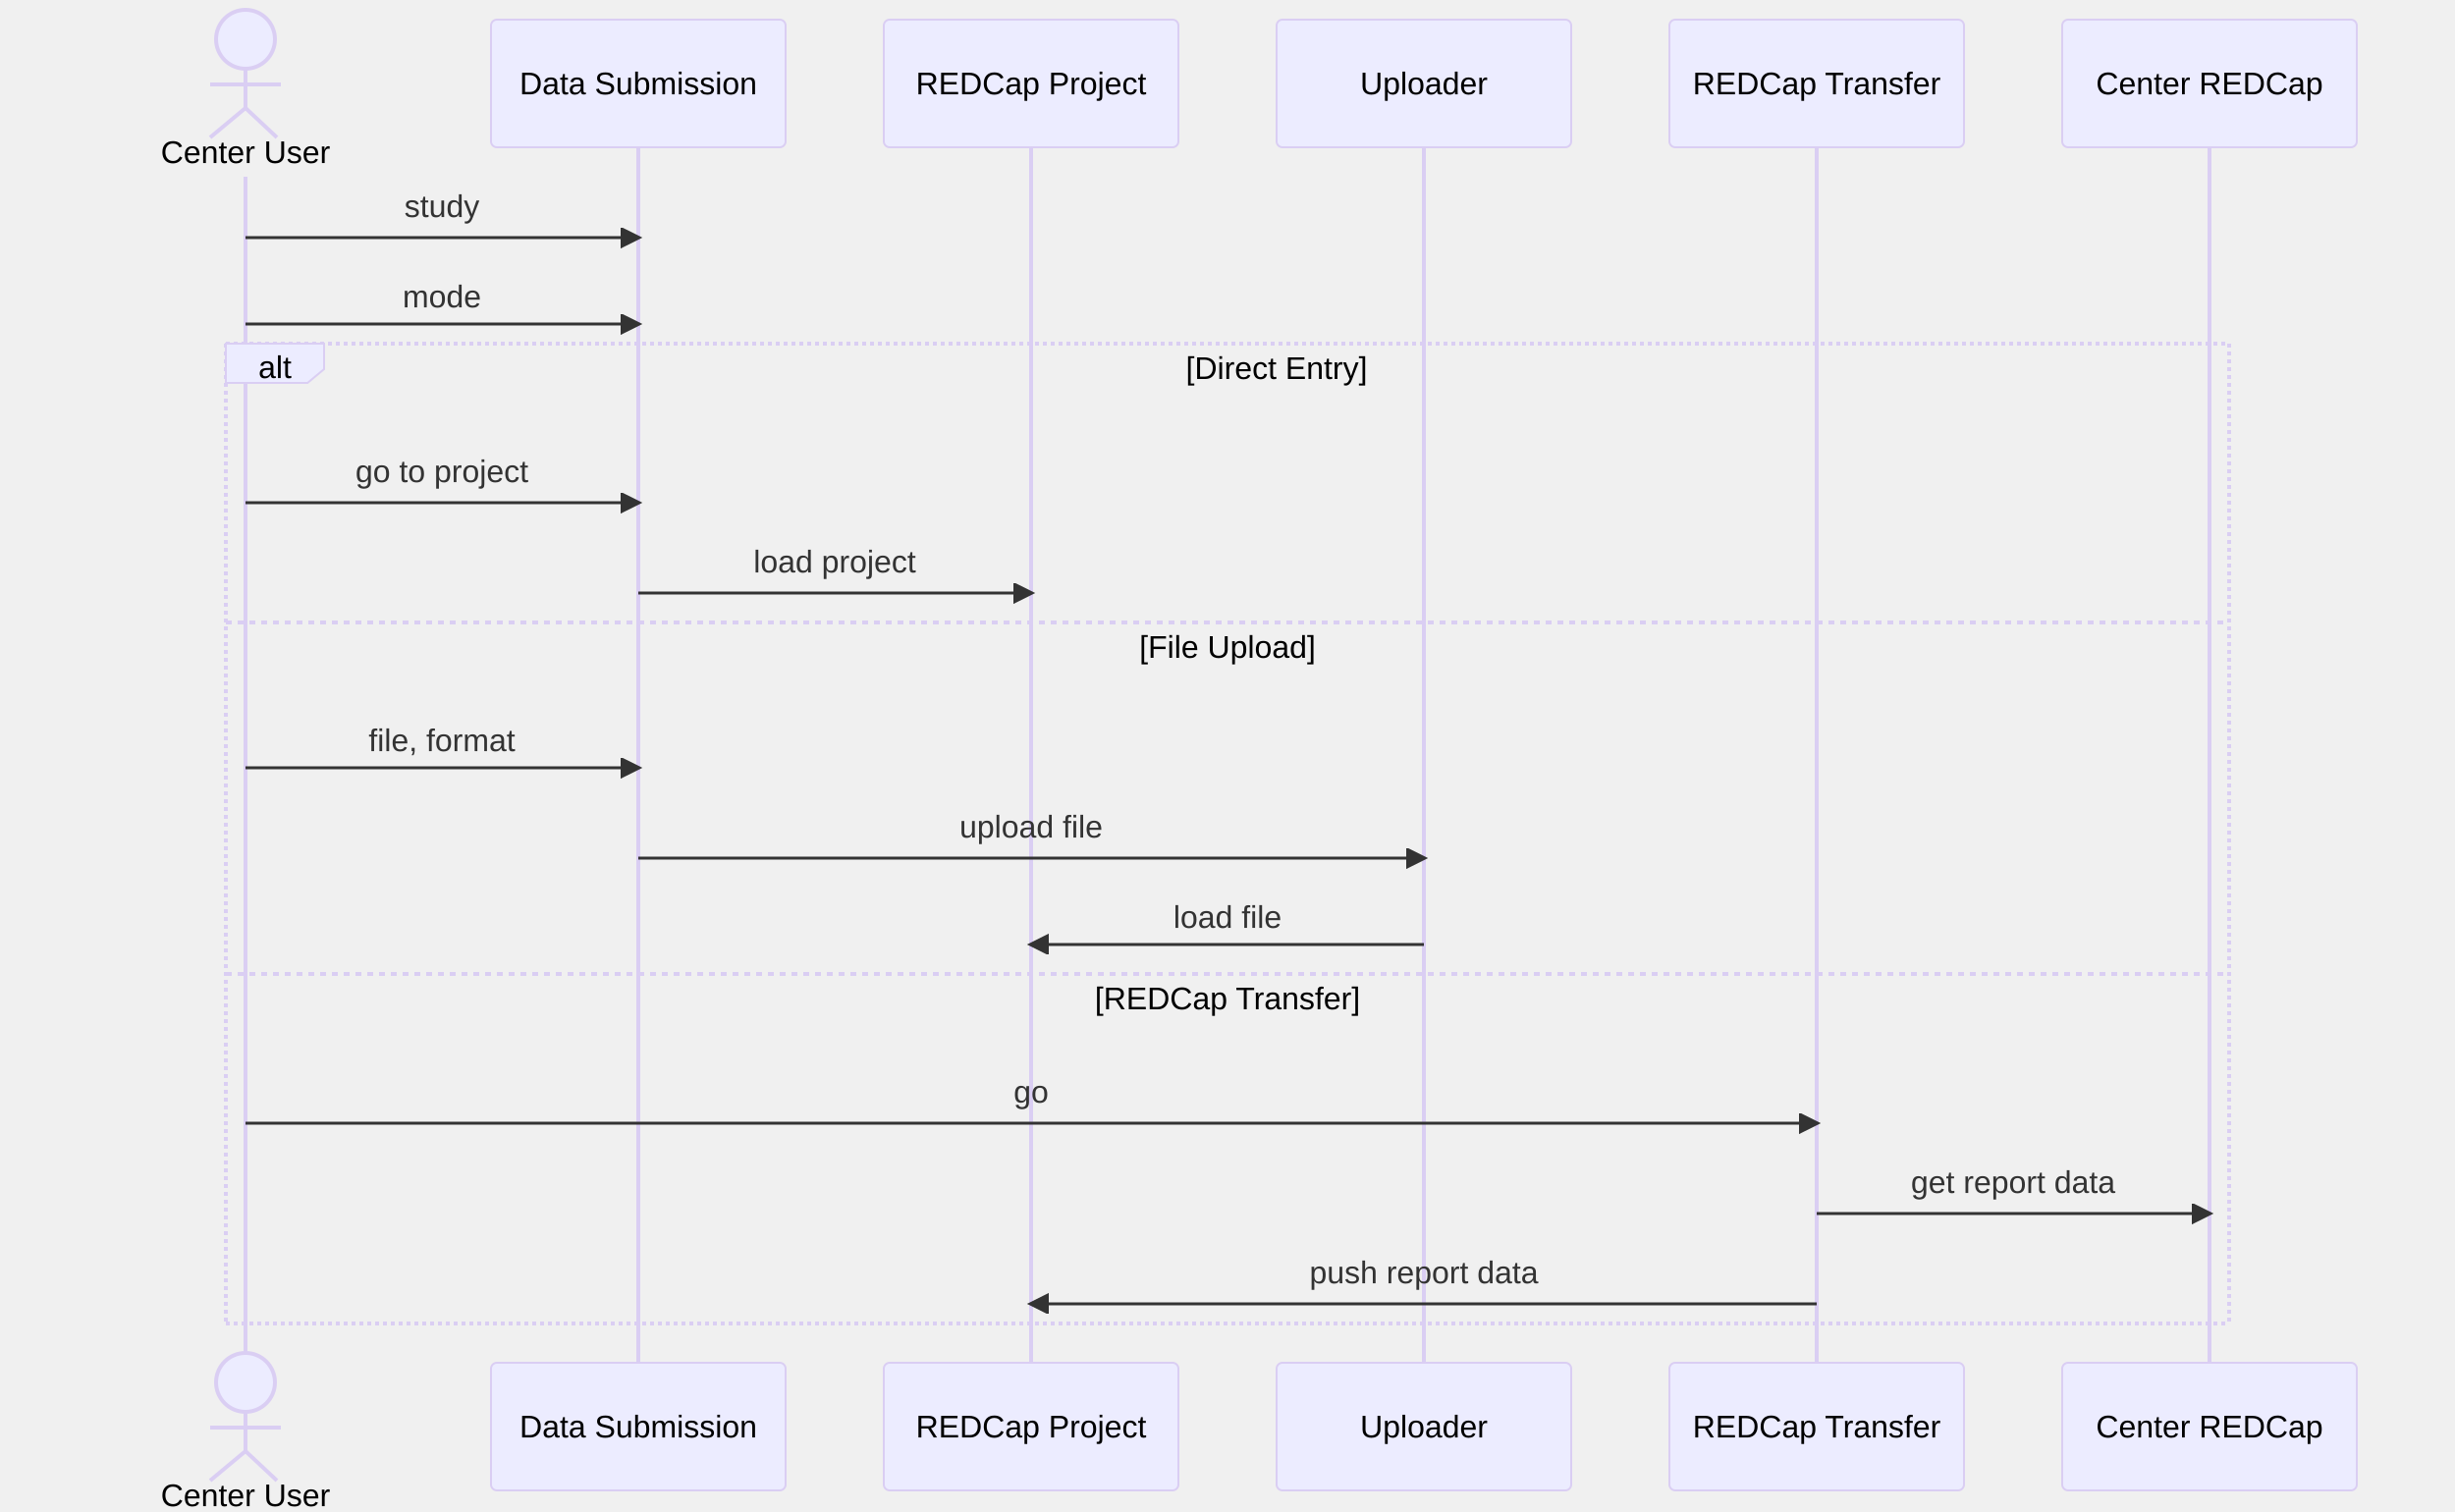
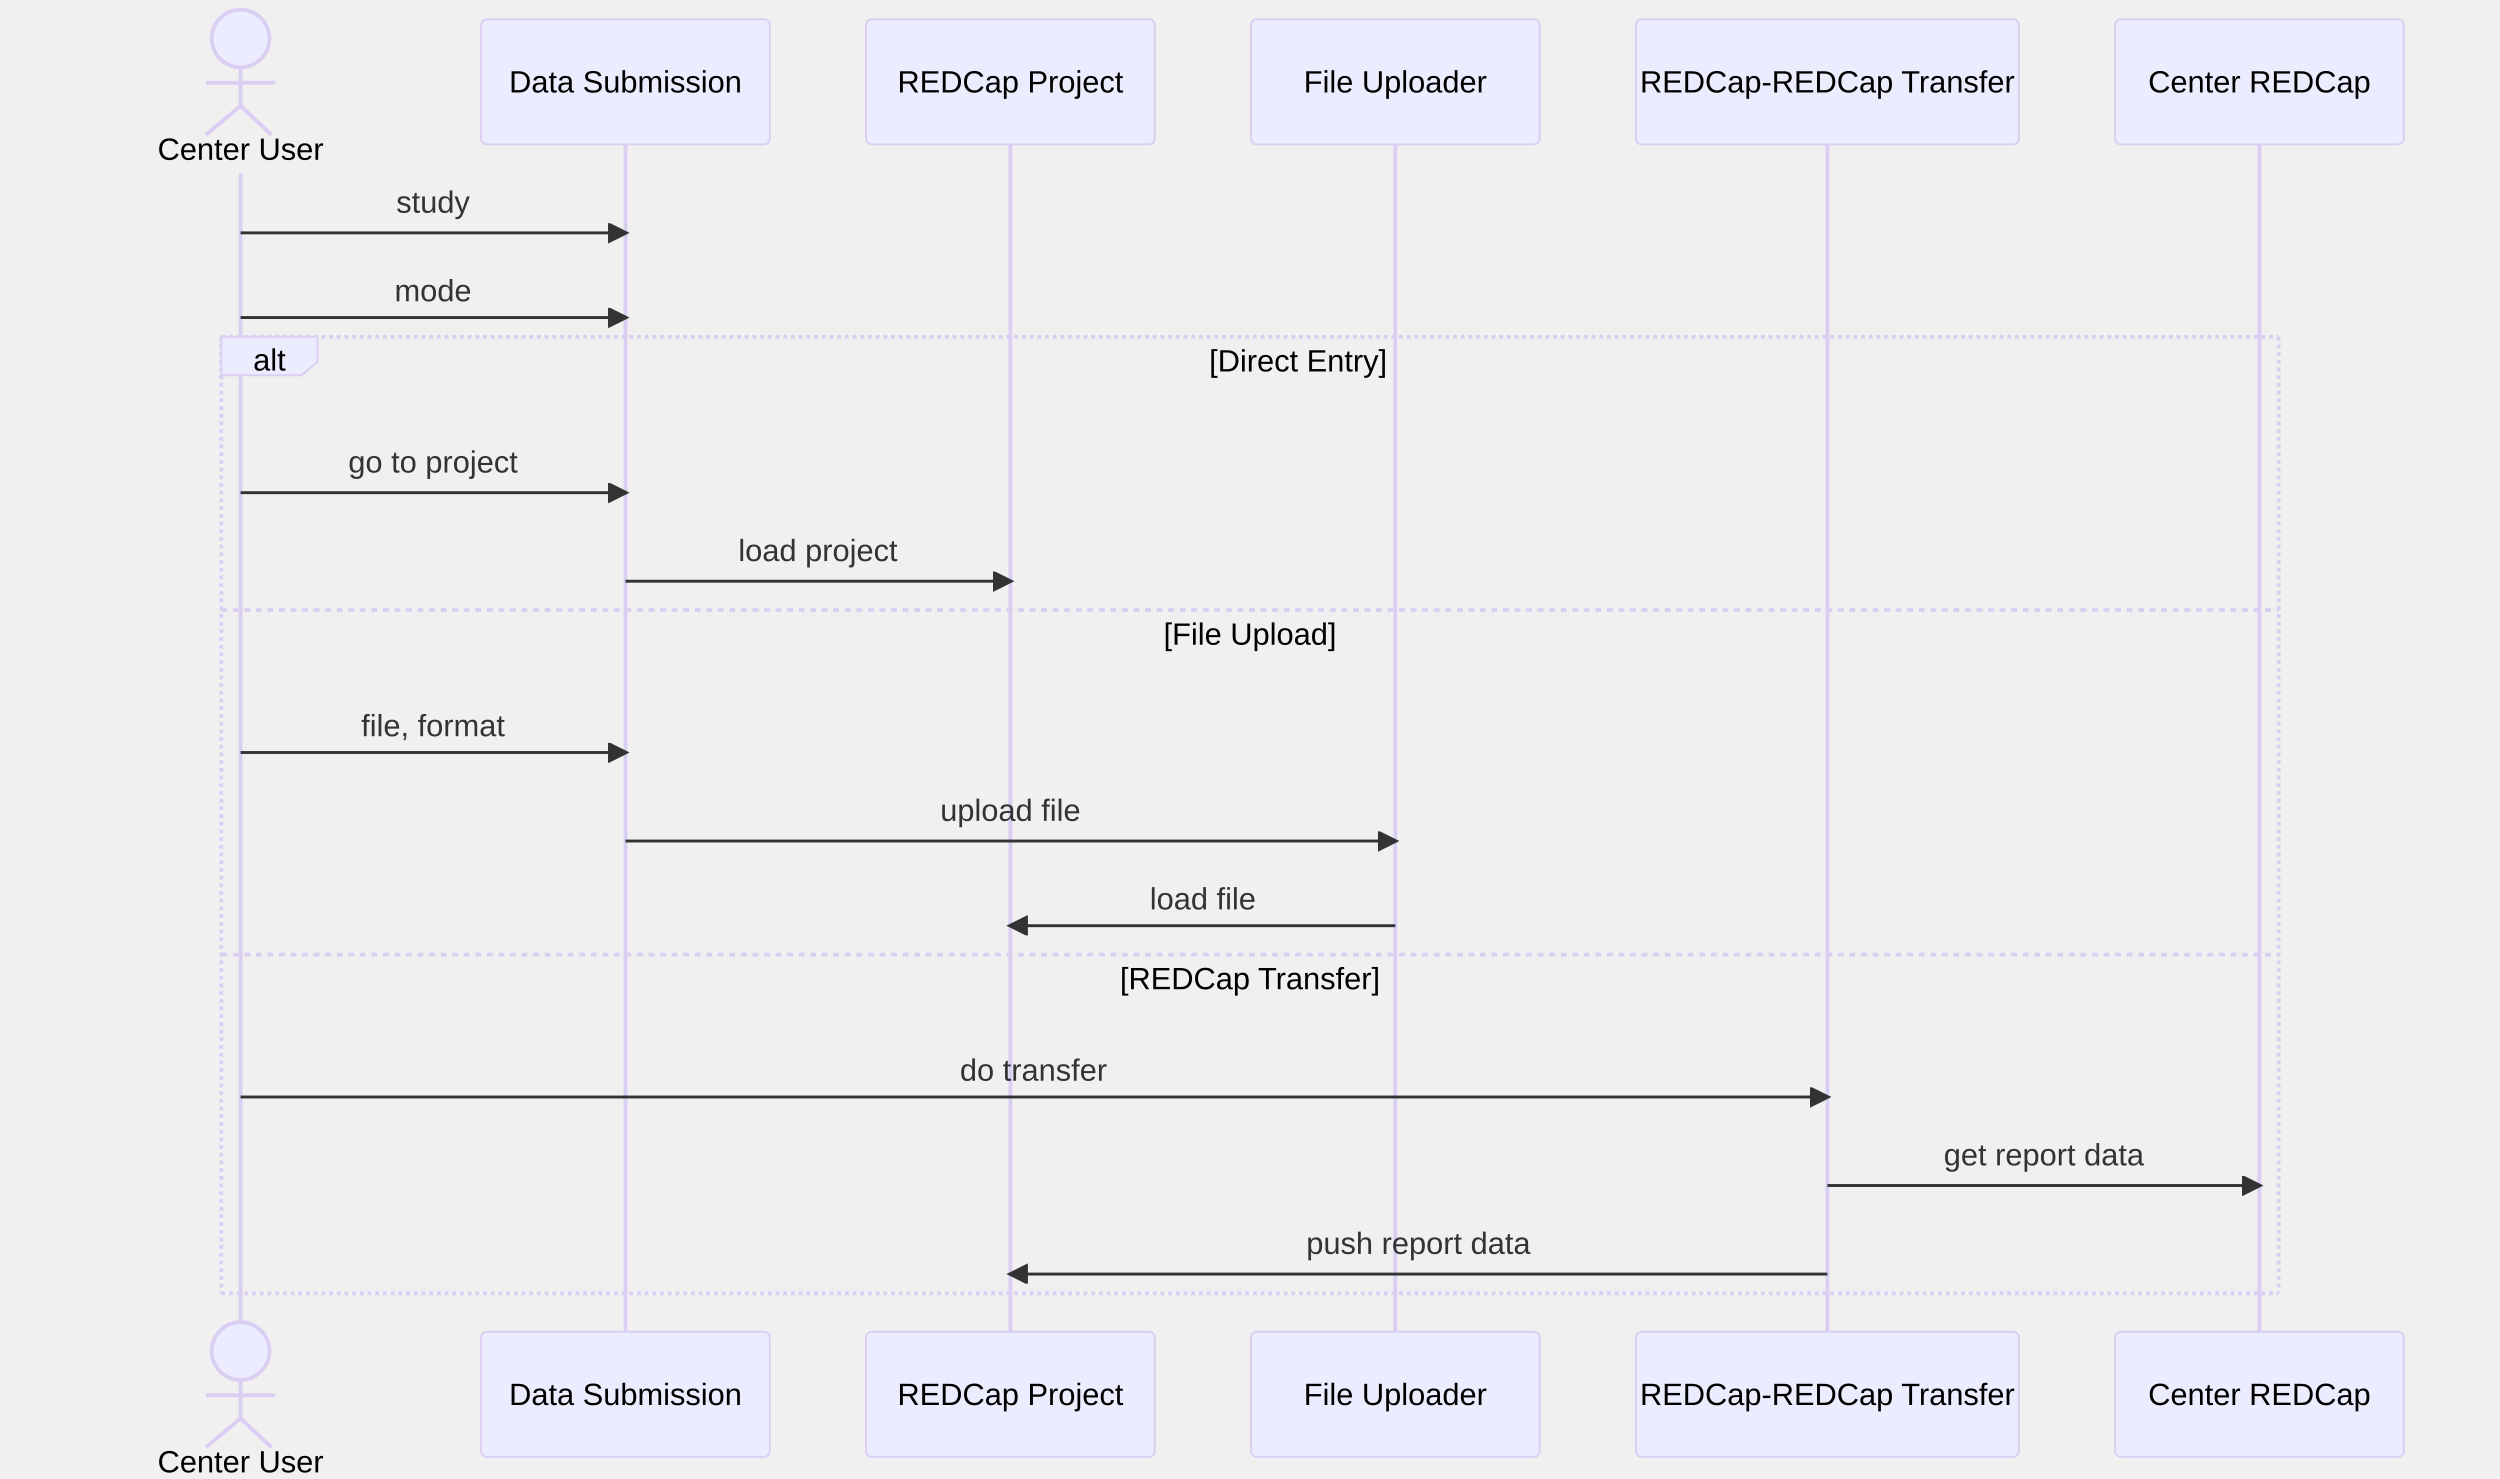
- <svg xmlns="http://www.w3.org/2000/svg" aria-roledescription="sequence" role="graphics-document document" viewBox="-50 -10 1250 770" style="max-width: 1250px; background-color: white;" width="100%" id="my-svg">
+ <svg xmlns="http://www.w3.org/2000/svg" aria-roledescription="sequence" role="graphics-document document" viewBox="-50 -10 1299 768" style="max-width: 1299px; background-color: white;" width="100%" id="my-svg">
  <style>#my-svg{font-family:"trebuchet ms",verdana,arial,sans-serif;font-size:16px;fill:#333;}#my-svg .error-icon{fill:#552222;}#my-svg .error-text{fill:#552222;stroke:#552222;}#my-svg .edge-thickness-normal{stroke-width:2px;}#my-svg .edge-thickness-thick{stroke-width:3.5px;}#my-svg .edge-pattern-solid{stroke-dasharray:0;}#my-svg .edge-pattern-dashed{stroke-dasharray:3;}#my-svg .edge-pattern-dotted{stroke-dasharray:2;}#my-svg .marker{fill:#333333;stroke:#333333;}#my-svg .marker.cross{stroke:#333333;}#my-svg svg{font-family:"trebuchet ms",verdana,arial,sans-serif;font-size:16px;}#my-svg .actor{stroke:hsl(259.626, 59.777%, 87.902%);fill:#ECECFF;}#my-svg text.actor&gt;tspan{fill:black;stroke:none;}#my-svg .actor-line{stroke:grey;}#my-svg .messageLine0{stroke-width:1.5;stroke-dasharray:none;stroke:#333;}#my-svg .messageLine1{stroke-width:1.5;stroke-dasharray:2,2;stroke:#333;}#my-svg #arrowhead path{fill:#333;stroke:#333;}#my-svg .sequenceNumber{fill:white;}#my-svg #sequencenumber{fill:#333;}#my-svg #crosshead path{fill:#333;stroke:#333;}#my-svg .messageText{fill:#333;stroke:none;}#my-svg .labelBox{stroke:hsl(259.626, 59.777%, 87.902%);fill:#ECECFF;}#my-svg .labelText,#my-svg .labelText&gt;tspan{fill:black;stroke:none;}#my-svg .loopText,#my-svg .loopText&gt;tspan{fill:black;stroke:none;}#my-svg .loopLine{stroke-width:2px;stroke-dasharray:2,2;stroke:hsl(259.626, 59.777%, 87.902%);fill:hsl(259.626, 59.777%, 87.902%);}#my-svg .note{stroke:#aaaa33;fill:#fff5ad;}#my-svg .noteText,#my-svg .noteText&gt;tspan{fill:black;stroke:none;}#my-svg .activation0{fill:#f4f4f4;stroke:#666;}#my-svg .activation1{fill:#f4f4f4;stroke:#666;}#my-svg .activation2{fill:#f4f4f4;stroke:#666;}#my-svg .actorPopupMenu{position:absolute;}#my-svg .actorPopupMenuPanel{position:absolute;fill:#ECECFF;box-shadow:0px 8px 16px 0px rgba(0,0,0,0.2);filter:drop-shadow(3px 5px 2px rgb(0 0 0 / 0.4));}#my-svg .actor-man line{stroke:hsl(259.626, 59.777%, 87.902%);fill:#ECECFF;}#my-svg .actor-man circle,#my-svg line{stroke:hsl(259.626, 59.777%, 87.902%);fill:#ECECFF;stroke-width:2px;}#my-svg :root{--mermaid-font-family:"trebuchet ms",verdana,arial,sans-serif;}</style>
  <g />
  <defs>
    <symbol height="24" width="24" id="computer">
      <path d="M2 2v13h20v-13h-20zm18 11h-16v-9h16v9zm-10.228 6l.466-1h3.524l.467 1h-4.457zm14.228 3h-24l2-6h2.104l-1.33 4h18.45l-1.297-4h2.073l2 6zm-5-10h-14v-7h14v7z" transform="scale(.5)" />
    </symbol>
  </defs>
  <defs>
    <symbol clip-rule="evenodd" fill-rule="evenodd" id="database">
      <path d="M12.258.001l.256.004.255.005.253.008.251.01.249.012.247.015.246.016.242.019.241.02.239.023.236.024.233.027.231.028.229.031.225.032.223.034.22.036.217.038.214.04.211.041.208.043.205.045.201.046.198.048.194.05.191.051.187.053.183.054.18.056.175.057.172.059.168.06.163.061.16.063.155.064.15.066.074.033.073.033.071.034.07.034.069.035.068.035.067.035.066.035.064.036.064.036.062.036.06.036.06.037.058.037.058.037.055.038.055.038.053.038.052.038.051.039.05.039.048.039.047.039.045.04.044.04.043.04.041.04.04.041.039.041.037.041.036.041.034.041.033.042.032.042.03.042.029.042.027.042.026.043.024.043.023.043.021.043.02.043.018.044.017.043.015.044.013.044.012.044.011.045.009.044.007.045.006.045.004.045.002.045.001.045v17l-.001.045-.002.045-.004.045-.006.045-.007.045-.009.044-.011.045-.012.044-.013.044-.015.044-.017.043-.018.044-.02.043-.021.043-.023.043-.024.043-.026.043-.027.042-.029.042-.03.042-.032.042-.033.042-.034.041-.036.041-.037.041-.039.041-.04.041-.041.04-.043.04-.044.04-.045.04-.047.039-.048.039-.05.039-.051.039-.052.038-.053.038-.055.038-.055.038-.058.037-.058.037-.06.037-.06.036-.062.036-.064.036-.064.036-.066.035-.067.035-.068.035-.069.035-.07.034-.071.034-.073.033-.074.033-.15.066-.155.064-.16.063-.163.061-.168.06-.172.059-.175.057-.18.056-.183.054-.187.053-.191.051-.194.05-.198.048-.201.046-.205.045-.208.043-.211.041-.214.04-.217.038-.22.036-.223.034-.225.032-.229.031-.231.028-.233.027-.236.024-.239.023-.241.02-.242.019-.246.016-.247.015-.249.012-.251.01-.253.008-.255.005-.256.004-.258.001-.258-.001-.256-.004-.255-.005-.253-.008-.251-.01-.249-.012-.247-.015-.245-.016-.243-.019-.241-.02-.238-.023-.236-.024-.234-.027-.231-.028-.228-.031-.226-.032-.223-.034-.22-.036-.217-.038-.214-.04-.211-.041-.208-.043-.204-.045-.201-.046-.198-.048-.195-.05-.19-.051-.187-.053-.184-.054-.179-.056-.176-.057-.172-.059-.167-.06-.164-.061-.159-.063-.155-.064-.151-.066-.074-.033-.072-.033-.072-.034-.07-.034-.069-.035-.068-.035-.067-.035-.066-.035-.064-.036-.063-.036-.062-.036-.061-.036-.06-.037-.058-.037-.057-.037-.056-.038-.055-.038-.053-.038-.052-.038-.051-.039-.049-.039-.049-.039-.046-.039-.046-.04-.044-.04-.043-.04-.041-.04-.04-.041-.039-.041-.037-.041-.036-.041-.034-.041-.033-.042-.032-.042-.03-.042-.029-.042-.027-.042-.026-.043-.024-.043-.023-.043-.021-.043-.02-.043-.018-.044-.017-.043-.015-.044-.013-.044-.012-.044-.011-.045-.009-.044-.007-.045-.006-.045-.004-.045-.002-.045-.001-.045v-17l.001-.045.002-.045.004-.045.006-.045.007-.045.009-.044.011-.045.012-.044.013-.044.015-.044.017-.043.018-.044.02-.043.021-.043.023-.043.024-.043.026-.043.027-.042.029-.042.03-.042.032-.042.033-.042.034-.041.036-.041.037-.041.039-.041.04-.041.041-.04.043-.04.044-.04.046-.04.046-.039.049-.039.049-.039.051-.039.052-.038.053-.038.055-.038.056-.038.057-.037.058-.037.06-.037.061-.036.062-.036.063-.036.064-.036.066-.035.067-.035.068-.035.069-.035.07-.034.072-.034.072-.033.074-.033.151-.066.155-.064.159-.063.164-.061.167-.06.172-.059.176-.057.179-.056.184-.054.187-.053.19-.051.195-.05.198-.048.201-.046.204-.045.208-.043.211-.041.214-.04.217-.038.22-.036.223-.034.226-.032.228-.031.231-.028.234-.027.236-.024.238-.023.241-.02.243-.019.245-.016.247-.015.249-.012.251-.01.253-.008.255-.005.256-.004.258-.001.258.001zm-9.258 20.499v.01l.001.021.003.021.004.022.005.021.006.022.007.022.009.023.01.022.011.023.012.023.013.023.015.023.016.024.017.023.018.024.019.024.021.024.022.025.023.024.024.025.052.049.056.05.061.051.066.051.07.051.075.051.079.052.084.052.088.052.092.052.097.052.102.051.105.052.11.052.114.051.119.051.123.051.127.05.131.05.135.05.139.048.144.049.147.047.152.047.155.047.16.045.163.045.167.043.171.043.176.041.178.041.183.039.187.039.19.037.194.035.197.035.202.033.204.031.209.03.212.029.216.027.219.025.222.024.226.021.23.02.233.018.236.016.24.015.243.012.246.01.249.008.253.005.256.004.259.001.26-.001.257-.004.254-.005.25-.008.247-.011.244-.012.241-.014.237-.016.233-.018.231-.021.226-.021.224-.024.22-.026.216-.027.212-.028.21-.031.205-.031.202-.034.198-.034.194-.036.191-.037.187-.039.183-.04.179-.04.175-.042.172-.043.168-.044.163-.045.16-.046.155-.046.152-.047.148-.048.143-.049.139-.049.136-.05.131-.05.126-.05.123-.051.118-.052.114-.051.11-.052.106-.052.101-.052.096-.052.092-.052.088-.053.083-.051.079-.052.074-.052.07-.051.065-.051.06-.051.056-.05.051-.05.023-.024.023-.025.021-.024.02-.024.019-.024.018-.024.017-.024.015-.023.014-.024.013-.023.012-.023.01-.023.01-.022.008-.022.006-.022.006-.022.004-.022.004-.021.001-.021.001-.021v-4.127l-.077.055-.08.053-.083.054-.085.053-.087.052-.09.052-.093.051-.095.05-.097.05-.1.049-.102.049-.105.048-.106.047-.109.047-.111.046-.114.045-.115.045-.118.044-.12.043-.122.042-.124.042-.126.041-.128.04-.13.04-.132.038-.134.038-.135.037-.138.037-.139.035-.142.035-.143.034-.144.033-.147.032-.148.031-.15.03-.151.03-.153.029-.154.027-.156.027-.158.026-.159.025-.161.024-.162.023-.163.022-.165.021-.166.02-.167.019-.169.018-.169.017-.171.016-.173.015-.173.014-.175.013-.175.012-.177.011-.178.01-.179.008-.179.008-.181.006-.182.005-.182.004-.184.003-.184.002h-.37l-.184-.002-.184-.003-.182-.004-.182-.005-.181-.006-.179-.008-.179-.008-.178-.01-.176-.011-.176-.012-.175-.013-.173-.014-.172-.015-.171-.016-.17-.017-.169-.018-.167-.019-.166-.02-.165-.021-.163-.022-.162-.023-.161-.024-.159-.025-.157-.026-.156-.027-.155-.027-.153-.029-.151-.03-.15-.03-.148-.031-.146-.032-.145-.033-.143-.034-.141-.035-.14-.035-.137-.037-.136-.037-.134-.038-.132-.038-.13-.04-.128-.04-.126-.041-.124-.042-.122-.042-.12-.044-.117-.043-.116-.045-.113-.045-.112-.046-.109-.047-.106-.047-.105-.048-.102-.049-.1-.049-.097-.05-.095-.05-.093-.052-.09-.051-.087-.052-.085-.053-.083-.054-.08-.054-.077-.054v4.127zm0-5.654v.011l.001.021.003.021.004.021.005.022.006.022.007.022.009.022.01.022.011.023.012.023.013.023.015.024.016.023.017.024.018.024.019.024.021.024.022.024.023.025.024.024.052.05.056.05.061.05.066.051.07.051.075.052.079.051.084.052.088.052.092.052.097.052.102.052.105.052.11.051.114.051.119.052.123.05.127.051.131.05.135.049.139.049.144.048.147.048.152.047.155.046.16.045.163.045.167.044.171.042.176.042.178.04.183.04.187.038.19.037.194.036.197.034.202.033.204.032.209.03.212.028.216.027.219.025.222.024.226.022.23.02.233.018.236.016.24.014.243.012.246.01.249.008.253.006.256.003.259.001.26-.001.257-.003.254-.006.25-.008.247-.01.244-.012.241-.015.237-.016.233-.018.231-.02.226-.022.224-.024.22-.025.216-.027.212-.029.21-.03.205-.032.202-.033.198-.035.194-.036.191-.037.187-.039.183-.039.179-.041.175-.042.172-.043.168-.044.163-.045.16-.045.155-.047.152-.047.148-.048.143-.048.139-.05.136-.049.131-.05.126-.051.123-.051.118-.051.114-.052.11-.052.106-.052.101-.052.096-.052.092-.052.088-.052.083-.052.079-.052.074-.051.07-.052.065-.051.06-.05.056-.051.051-.049.023-.025.023-.024.021-.025.02-.024.019-.024.018-.024.017-.024.015-.023.014-.023.013-.024.012-.022.01-.023.01-.023.008-.022.006-.022.006-.022.004-.021.004-.022.001-.021.001-.021v-4.139l-.077.054-.08.054-.083.054-.085.052-.087.053-.09.051-.093.051-.095.051-.097.05-.1.049-.102.049-.105.048-.106.047-.109.047-.111.046-.114.045-.115.044-.118.044-.12.044-.122.042-.124.042-.126.041-.128.04-.13.039-.132.039-.134.038-.135.037-.138.036-.139.036-.142.035-.143.033-.144.033-.147.033-.148.031-.15.03-.151.03-.153.028-.154.028-.156.027-.158.026-.159.025-.161.024-.162.023-.163.022-.165.021-.166.02-.167.019-.169.018-.169.017-.171.016-.173.015-.173.014-.175.013-.175.012-.177.011-.178.009-.179.009-.179.007-.181.007-.182.005-.182.004-.184.003-.184.002h-.37l-.184-.002-.184-.003-.182-.004-.182-.005-.181-.007-.179-.007-.179-.009-.178-.009-.176-.011-.176-.012-.175-.013-.173-.014-.172-.015-.171-.016-.17-.017-.169-.018-.167-.019-.166-.02-.165-.021-.163-.022-.162-.023-.161-.024-.159-.025-.157-.026-.156-.027-.155-.028-.153-.028-.151-.03-.15-.03-.148-.031-.146-.033-.145-.033-.143-.033-.141-.035-.14-.036-.137-.036-.136-.037-.134-.038-.132-.039-.13-.039-.128-.04-.126-.041-.124-.042-.122-.043-.12-.043-.117-.044-.116-.044-.113-.046-.112-.046-.109-.046-.106-.047-.105-.048-.102-.049-.1-.049-.097-.05-.095-.051-.093-.051-.09-.051-.087-.053-.085-.052-.083-.054-.08-.054-.077-.054v4.139zm0-5.666v.011l.001.02.003.022.004.021.005.022.006.021.007.022.009.023.01.022.011.023.012.023.013.023.015.023.016.024.017.024.018.023.019.024.021.025.022.024.023.024.024.025.052.05.056.05.061.05.066.051.07.051.075.052.079.051.084.052.088.052.092.052.097.052.102.052.105.051.11.052.114.051.119.051.123.051.127.05.131.05.135.05.139.049.144.048.147.048.152.047.155.046.16.045.163.045.167.043.171.043.176.042.178.04.183.04.187.038.19.037.194.036.197.034.202.033.204.032.209.03.212.028.216.027.219.025.222.024.226.021.23.02.233.018.236.017.24.014.243.012.246.01.249.008.253.006.256.003.259.001.26-.001.257-.003.254-.006.25-.008.247-.01.244-.013.241-.014.237-.016.233-.018.231-.02.226-.022.224-.024.22-.025.216-.027.212-.029.21-.03.205-.032.202-.033.198-.035.194-.036.191-.037.187-.039.183-.039.179-.041.175-.042.172-.043.168-.044.163-.045.16-.045.155-.047.152-.047.148-.048.143-.049.139-.049.136-.049.131-.051.126-.05.123-.051.118-.052.114-.051.11-.052.106-.052.101-.052.096-.052.092-.052.088-.052.083-.052.079-.052.074-.052.07-.051.065-.051.06-.051.056-.05.051-.049.023-.025.023-.025.021-.024.02-.024.019-.024.018-.024.017-.024.015-.023.014-.024.013-.023.012-.023.01-.022.01-.023.008-.022.006-.022.006-.022.004-.022.004-.021.001-.021.001-.021v-4.153l-.077.054-.08.054-.083.053-.085.053-.087.053-.09.051-.093.051-.095.051-.097.05-.1.049-.102.048-.105.048-.106.048-.109.046-.111.046-.114.046-.115.044-.118.044-.12.043-.122.043-.124.042-.126.041-.128.04-.13.039-.132.039-.134.038-.135.037-.138.036-.139.036-.142.034-.143.034-.144.033-.147.032-.148.032-.15.03-.151.03-.153.028-.154.028-.156.027-.158.026-.159.024-.161.024-.162.023-.163.023-.165.021-.166.02-.167.019-.169.018-.169.017-.171.016-.173.015-.173.014-.175.013-.175.012-.177.01-.178.01-.179.009-.179.007-.181.006-.182.006-.182.004-.184.003-.184.001-.185.001-.185-.001-.184-.001-.184-.003-.182-.004-.182-.006-.181-.006-.179-.007-.179-.009-.178-.01-.176-.01-.176-.012-.175-.013-.173-.014-.172-.015-.171-.016-.17-.017-.169-.018-.167-.019-.166-.02-.165-.021-.163-.023-.162-.023-.161-.024-.159-.024-.157-.026-.156-.027-.155-.028-.153-.028-.151-.03-.15-.03-.148-.032-.146-.032-.145-.033-.143-.034-.141-.034-.14-.036-.137-.036-.136-.037-.134-.038-.132-.039-.13-.039-.128-.041-.126-.041-.124-.041-.122-.043-.12-.043-.117-.044-.116-.044-.113-.046-.112-.046-.109-.046-.106-.048-.105-.048-.102-.048-.1-.05-.097-.049-.095-.051-.093-.051-.09-.052-.087-.052-.085-.053-.083-.053-.08-.054-.077-.054v4.153zm8.74-8.179l-.257.004-.254.005-.25.008-.247.011-.244.012-.241.014-.237.016-.233.018-.231.021-.226.022-.224.023-.22.026-.216.027-.212.028-.21.031-.205.032-.202.033-.198.034-.194.036-.191.038-.187.038-.183.04-.179.041-.175.042-.172.043-.168.043-.163.045-.16.046-.155.046-.152.048-.148.048-.143.048-.139.049-.136.05-.131.05-.126.051-.123.051-.118.051-.114.052-.11.052-.106.052-.101.052-.096.052-.092.052-.088.052-.083.052-.079.052-.074.051-.07.052-.065.051-.06.05-.056.05-.051.05-.023.025-.023.024-.021.024-.02.025-.019.024-.018.024-.017.023-.015.024-.014.023-.013.023-.012.023-.01.023-.01.022-.008.022-.006.023-.006.021-.004.022-.004.021-.001.021-.001.021.001.021.001.021.004.021.004.022.006.021.006.023.008.022.01.022.01.023.012.023.013.023.014.023.015.024.017.023.018.024.019.024.02.025.021.024.023.024.023.025.051.05.056.05.06.05.065.051.07.052.074.051.079.052.083.052.088.052.092.052.096.052.101.052.106.052.11.052.114.052.118.051.123.051.126.051.131.05.136.05.139.049.143.048.148.048.152.048.155.046.16.046.163.045.168.043.172.043.175.042.179.041.183.04.187.038.191.038.194.036.198.034.202.033.205.032.21.031.212.028.216.027.22.026.224.023.226.022.231.021.233.018.237.016.241.014.244.012.247.011.25.008.254.005.257.004.26.001.26-.001.257-.004.254-.005.25-.008.247-.011.244-.012.241-.014.237-.016.233-.018.231-.021.226-.022.224-.023.22-.026.216-.027.212-.028.21-.031.205-.032.202-.033.198-.034.194-.036.191-.038.187-.038.183-.04.179-.041.175-.042.172-.043.168-.043.163-.045.16-.046.155-.046.152-.048.148-.048.143-.048.139-.049.136-.05.131-.05.126-.051.123-.051.118-.051.114-.052.11-.052.106-.052.101-.052.096-.052.092-.052.088-.052.083-.052.079-.052.074-.051.07-.052.065-.051.06-.05.056-.05.051-.05.023-.025.023-.024.021-.024.02-.025.019-.024.018-.024.017-.023.015-.024.014-.023.013-.023.012-.023.01-.023.01-.022.008-.022.006-.023.006-.021.004-.022.004-.021.001-.021.001-.021-.001-.021-.001-.021-.004-.021-.004-.022-.006-.021-.006-.023-.008-.022-.01-.022-.01-.023-.012-.023-.013-.023-.014-.023-.015-.024-.017-.023-.018-.024-.019-.024-.02-.025-.021-.024-.023-.024-.023-.025-.051-.05-.056-.05-.06-.05-.065-.051-.07-.052-.074-.051-.079-.052-.083-.052-.088-.052-.092-.052-.096-.052-.101-.052-.106-.052-.11-.052-.114-.052-.118-.051-.123-.051-.126-.051-.131-.05-.136-.05-.139-.049-.143-.048-.148-.048-.152-.048-.155-.046-.16-.046-.163-.045-.168-.043-.172-.043-.175-.042-.179-.041-.183-.04-.187-.038-.191-.038-.194-.036-.198-.034-.202-.033-.205-.032-.21-.031-.212-.028-.216-.027-.22-.026-.224-.023-.226-.022-.231-.021-.233-.018-.237-.016-.241-.014-.244-.012-.247-.011-.25-.008-.254-.005-.257-.004-.26-.001-.26.001z" transform="scale(.5)" />
    </symbol>
  </defs>
  <defs>
    <symbol height="24" width="24" id="clock">
      <path d="M12 2c5.514 0 10 4.486 10 10s-4.486 10-10 10-10-4.486-10-10 4.486-10 10-10zm0-2c-6.627 0-12 5.373-12 12s5.373 12 12 12 12-5.373 12-12-5.373-12-12-12zm5.848 12.459c.202.038.202.333.001.372-1.907.361-6.045 1.111-6.547 1.111-.719 0-1.301-.582-1.301-1.301 0-.512.77-5.447 1.125-7.445.034-.192.312-.181.343.014l.985 6.238 5.394 1.011z" transform="scale(.5)" />
    </symbol>
  </defs>
-   <line stroke="#999" stroke-width="0.5px" class="200" y2="704" x2="75" y1="80" x1="75" id="actor0" />
+   <line stroke="#999" stroke-width="0.5px" class="200" y2="702" x2="75" y1="80" x1="75" id="actor0" />
  <g class="actor-man">
    <line y2="45" x2="75" y1="25" x1="75" id="actor-man-torso0" />
    <line y2="33" x2="93" y1="33" x1="57" id="actor-man-arms0" />
    <line y2="45" x2="75" y1="60" x1="57" />
    <line y2="60" x2="91" y1="45" x1="75" />
    <circle height="65" width="150" r="15" cy="10" cx="75" />
    <text style="text-anchor: middle; font-size: 16px; font-weight: 400;" class="actor" alignment-baseline="central" dominant-baseline="central" y="67.5" x="75">
      <tspan dy="0" x="75">Center User</tspan>
    </text>
  </g>
  <g>
-     <line stroke="#999" stroke-width="0.5px" class="200" y2="704" x2="275" y1="5" x1="275" id="actor1" />
+     <line stroke="#999" stroke-width="0.5px" class="200" y2="702" x2="275" y1="5" x1="275" id="actor1" />
    <g id="root-1">
      <rect class="actor" ry="3" rx="3" height="65" width="150" stroke="#666" fill="#eaeaea" y="0" x="200" />
      <text style="text-anchor: middle; font-size: 16px; font-weight: 400;" class="actor" alignment-baseline="central" dominant-baseline="central" y="32.5" x="275">
        <tspan dy="0" x="275">Data Submission</tspan>
      </text>
    </g>
  </g>
  <g>
-     <line stroke="#999" stroke-width="0.5px" class="200" y2="704" x2="475" y1="5" x1="475" id="actor2" />
+     <line stroke="#999" stroke-width="0.5px" class="200" y2="702" x2="475" y1="5" x1="475" id="actor2" />
    <g id="root-2">
      <rect class="actor" ry="3" rx="3" height="65" width="150" stroke="#666" fill="#eaeaea" y="0" x="400" />
      <text style="text-anchor: middle; font-size: 16px; font-weight: 400;" class="actor" alignment-baseline="central" dominant-baseline="central" y="32.5" x="475">
        <tspan dy="0" x="475">REDCap Project</tspan>
      </text>
    </g>
  </g>
  <g>
-     <line stroke="#999" stroke-width="0.5px" class="200" y2="704" x2="675" y1="5" x1="675" id="actor3" />
+     <line stroke="#999" stroke-width="0.5px" class="200" y2="702" x2="675" y1="5" x1="675" id="actor3" />
    <g id="root-3">
      <rect class="actor" ry="3" rx="3" height="65" width="150" stroke="#666" fill="#eaeaea" y="0" x="600" />
      <text style="text-anchor: middle; font-size: 16px; font-weight: 400;" class="actor" alignment-baseline="central" dominant-baseline="central" y="32.5" x="675">
-         <tspan dy="0" x="675">Uploader</tspan>
+         <tspan dy="0" x="675">File Uploader</tspan>
      </text>
    </g>
  </g>
  <g>
-     <line stroke="#999" stroke-width="0.5px" class="200" y2="704" x2="875" y1="5" x1="875" id="actor4" />
+     <line stroke="#999" stroke-width="0.5px" class="200" y2="702" x2="899.5" y1="5" x1="899.5" id="actor4" />
    <g id="root-4">
-       <rect class="actor" ry="3" rx="3" height="65" width="150" stroke="#666" fill="#eaeaea" y="0" x="800" />
-       <text style="text-anchor: middle; font-size: 16px; font-weight: 400;" class="actor" alignment-baseline="central" dominant-baseline="central" y="32.5" x="875">
-         <tspan dy="0" x="875">REDCap Transfer</tspan>
+       <rect class="actor" ry="3" rx="3" height="65" width="199" stroke="#666" fill="#eaeaea" y="0" x="800" />
+       <text style="text-anchor: middle; font-size: 16px; font-weight: 400;" class="actor" alignment-baseline="central" dominant-baseline="central" y="32.5" x="899.5">
+         <tspan dy="0" x="899.5">REDCap-REDCap Transfer</tspan>
      </text>
    </g>
  </g>
  <g>
-     <line stroke="#999" stroke-width="0.5px" class="200" y2="704" x2="1075" y1="5" x1="1075" id="actor5" />
+     <line stroke="#999" stroke-width="0.5px" class="200" y2="702" x2="1124" y1="5" x1="1124" id="actor5" />
    <g id="root-5">
-       <rect class="actor" ry="3" rx="3" height="65" width="150" stroke="#666" fill="#eaeaea" y="0" x="1000" />
-       <text style="text-anchor: middle; font-size: 16px; font-weight: 400;" class="actor" alignment-baseline="central" dominant-baseline="central" y="32.5" x="1075">
-         <tspan dy="0" x="1075">Center REDCap</tspan>
+       <rect class="actor" ry="3" rx="3" height="65" width="150" stroke="#666" fill="#eaeaea" y="0" x="1049" />
+       <text style="text-anchor: middle; font-size: 16px; font-weight: 400;" class="actor" alignment-baseline="central" dominant-baseline="central" y="32.5" x="1124">
+         <tspan dy="0" x="1124">Center REDCap</tspan>
      </text>
    </g>
  </g>
  <defs>
    <marker orient="auto" markerHeight="12" markerWidth="12" markerUnits="userSpaceOnUse" refY="5" refX="9" id="arrowhead">
      <path d="M 0 0 L 10 5 L 0 10 z" />
    </marker>
  </defs>
  <defs>
    <marker refY="5" refX="4" orient="auto" markerHeight="8" markerWidth="15" id="crosshead">
      <path style="stroke-dasharray: 0, 0;" d="M 1,2 L 6,7 M 6,2 L 1,7" stroke-width="1pt" stroke="#000000" fill="none" />
    </marker>
  </defs>
  <defs>
    <marker orient="auto" markerHeight="28" markerWidth="20" refY="7" refX="18" id="filled-head">
      <path d="M 18,7 L9,13 L14,7 L9,1 Z" />
    </marker>
  </defs>
  <defs>
    <marker orient="auto" markerHeight="40" markerWidth="60" refY="15" refX="15" id="sequencenumber">
      <circle r="6" cy="15" cx="15" />
    </marker>
  </defs>
  <g>
-     <line class="loopLine" y2="165" x2="1085" y1="165" x1="65" />
-     <line class="loopLine" y2="664" x2="1085" y1="165" x1="1085" />
-     <line class="loopLine" y2="664" x2="1085" y1="664" x1="65" />
-     <line class="loopLine" y2="664" x2="65" y1="165" x1="65" />
-     <line style="stroke-dasharray: 3, 3;" class="loopLine" y2="307" x2="1085" y1="307" x1="65" />
-     <line style="stroke-dasharray: 3, 3;" class="loopLine" y2="486" x2="1085" y1="486" x1="65" />
+     <line class="loopLine" y2="165" x2="1134" y1="165" x1="65" />
+     <line class="loopLine" y2="662" x2="1134" y1="165" x1="1134" />
+     <line class="loopLine" y2="662" x2="1134" y1="662" x1="65" />
+     <line class="loopLine" y2="662" x2="65" y1="165" x1="65" />
+     <line style="stroke-dasharray: 3, 3;" class="loopLine" y2="307" x2="1134" y1="307" x1="65" />
+     <line style="stroke-dasharray: 3, 3;" class="loopLine" y2="486" x2="1134" y1="486" x1="65" />
    <polygon class="labelBox" points="65,165 115,165 115,178 106.6,185 65,185" />
    <text style="font-size: 16px; font-weight: 400;" class="labelText" alignment-baseline="middle" dominant-baseline="middle" text-anchor="middle" y="178" x="90">alt</text>
-     <text style="font-size: 16px; font-weight: 400;" class="loopText" text-anchor="middle" y="183" x="600">
-       <tspan x="600">[Direct Entry]</tspan>
+     <text style="font-size: 16px; font-weight: 400;" class="loopText" text-anchor="middle" y="183" x="624.5">
+       <tspan x="624.5">[Direct Entry]</tspan>
    </text>
-     <text style="font-size: 16px; font-weight: 400;" class="loopText" text-anchor="middle" y="325" x="575">[File Upload]</text>
-     <text style="font-size: 16px; font-weight: 400;" class="loopText" text-anchor="middle" y="504" x="575">[REDCap Transfer]</text>
+     <text style="font-size: 16px; font-weight: 400;" class="loopText" text-anchor="middle" y="325" x="599.5">[File Upload]</text>
+     <text style="font-size: 16px; font-weight: 400;" class="loopText" text-anchor="middle" y="504" x="599.5">[REDCap Transfer]</text>
  </g>
  <text style="font-size: 16px; font-weight: 400;" dy="1em" class="messageText" alignment-baseline="middle" dominant-baseline="middle" text-anchor="middle" y="80" x="175">study</text>
  <line style="fill: none;" marker-end="url(#arrowhead)" stroke="none" stroke-width="2" class="messageLine0" y2="111" x2="275" y1="111" x1="75" />
  <text style="font-size: 16px; font-weight: 400;" dy="1em" class="messageText" alignment-baseline="middle" dominant-baseline="middle" text-anchor="middle" y="126" x="175">mode</text>
  <line style="fill: none;" marker-end="url(#arrowhead)" stroke="none" stroke-width="2" class="messageLine0" y2="155" x2="275" y1="155" x1="75" />
  <text style="font-size: 16px; font-weight: 400;" dy="1em" class="messageText" alignment-baseline="middle" dominant-baseline="middle" text-anchor="middle" y="215" x="175">go to project</text>
  <line style="fill: none;" marker-end="url(#arrowhead)" stroke="none" stroke-width="2" class="messageLine0" y2="246" x2="275" y1="246" x1="75" />
  <text style="font-size: 16px; font-weight: 400;" dy="1em" class="messageText" alignment-baseline="middle" dominant-baseline="middle" text-anchor="middle" y="261" x="375">load project</text>
  <line style="fill: none;" marker-end="url(#arrowhead)" stroke="none" stroke-width="2" class="messageLine0" y2="292" x2="475" y1="292" x1="275" />
  <text style="font-size: 16px; font-weight: 400;" dy="1em" class="messageText" alignment-baseline="middle" dominant-baseline="middle" text-anchor="middle" y="352" x="175">file, format</text>
  <line style="fill: none;" marker-end="url(#arrowhead)" stroke="none" stroke-width="2" class="messageLine0" y2="381" x2="275" y1="381" x1="75" />
  <text style="font-size: 16px; font-weight: 400;" dy="1em" class="messageText" alignment-baseline="middle" dominant-baseline="middle" text-anchor="middle" y="396" x="475">upload file</text>
  <line style="fill: none;" marker-end="url(#arrowhead)" stroke="none" stroke-width="2" class="messageLine0" y2="427" x2="675" y1="427" x1="275" />
  <text style="font-size: 16px; font-weight: 400;" dy="1em" class="messageText" alignment-baseline="middle" dominant-baseline="middle" text-anchor="middle" y="442" x="575">load file</text>
  <line style="fill: none;" marker-end="url(#arrowhead)" stroke="none" stroke-width="2" class="messageLine0" y2="471" x2="475" y1="471" x1="675" />
-   <text style="font-size: 16px; font-weight: 400;" dy="1em" class="messageText" alignment-baseline="middle" dominant-baseline="middle" text-anchor="middle" y="531" x="475">go</text>
-   <line style="fill: none;" marker-end="url(#arrowhead)" stroke="none" stroke-width="2" class="messageLine0" y2="562" x2="875" y1="562" x1="75" />
-   <text style="font-size: 16px; font-weight: 400;" dy="1em" class="messageText" alignment-baseline="middle" dominant-baseline="middle" text-anchor="middle" y="577" x="975">get report data</text>
-   <line style="fill: none;" marker-end="url(#arrowhead)" stroke="none" stroke-width="2" class="messageLine0" y2="608" x2="1075" y1="608" x1="875" />
-   <text style="font-size: 16px; font-weight: 400;" dy="1em" class="messageText" alignment-baseline="middle" dominant-baseline="middle" text-anchor="middle" y="623" x="675">push report data</text>
-   <line style="fill: none;" marker-end="url(#arrowhead)" stroke="none" stroke-width="2" class="messageLine0" y2="654" x2="475" y1="654" x1="875" />
+   <text style="font-size: 16px; font-weight: 400;" dy="1em" class="messageText" alignment-baseline="middle" dominant-baseline="middle" text-anchor="middle" y="531" x="487">do transfer</text>
+   <line style="fill: none;" marker-end="url(#arrowhead)" stroke="none" stroke-width="2" class="messageLine0" y2="560" x2="899.5" y1="560" x1="75" />
+   <text style="font-size: 16px; font-weight: 400;" dy="1em" class="messageText" alignment-baseline="middle" dominant-baseline="middle" text-anchor="middle" y="575" x="1012">get report data</text>
+   <line style="fill: none;" marker-end="url(#arrowhead)" stroke="none" stroke-width="2" class="messageLine0" y2="606" x2="1124" y1="606" x1="899.5" />
+   <text style="font-size: 16px; font-weight: 400;" dy="1em" class="messageText" alignment-baseline="middle" dominant-baseline="middle" text-anchor="middle" y="621" x="687">push report data</text>
+   <line style="fill: none;" marker-end="url(#arrowhead)" stroke="none" stroke-width="2" class="messageLine0" y2="652" x2="475" y1="652" x1="899.5" />
  <g class="actor-man">
-     <line y2="729" x2="75" y1="709" x1="75" id="actor-man-torso5" />
-     <line y2="717" x2="93" y1="717" x1="57" id="actor-man-arms5" />
-     <line y2="729" x2="75" y1="744" x1="57" />
-     <line y2="744" x2="91" y1="729" x1="75" />
-     <circle height="65" width="150" r="15" cy="694" cx="75" />
-     <text style="text-anchor: middle; font-size: 16px; font-weight: 400;" class="actor" alignment-baseline="central" dominant-baseline="central" y="751.5" x="75">
+     <line y2="727" x2="75" y1="707" x1="75" id="actor-man-torso5" />
+     <line y2="715" x2="93" y1="715" x1="57" id="actor-man-arms5" />
+     <line y2="727" x2="75" y1="742" x1="57" />
+     <line y2="742" x2="91" y1="727" x1="75" />
+     <circle height="65" width="150" r="15" cy="692" cx="75" />
+     <text style="text-anchor: middle; font-size: 16px; font-weight: 400;" class="actor" alignment-baseline="central" dominant-baseline="central" y="749.5" x="75">
      <tspan dy="0" x="75">Center User</tspan>
    </text>
  </g>
  <g>
-     <rect class="actor" ry="3" rx="3" height="65" width="150" stroke="#666" fill="#eaeaea" y="684" x="200" />
-     <text style="text-anchor: middle; font-size: 16px; font-weight: 400;" class="actor" alignment-baseline="central" dominant-baseline="central" y="716.5" x="275">
+     <rect class="actor" ry="3" rx="3" height="65" width="150" stroke="#666" fill="#eaeaea" y="682" x="200" />
+     <text style="text-anchor: middle; font-size: 16px; font-weight: 400;" class="actor" alignment-baseline="central" dominant-baseline="central" y="714.5" x="275">
      <tspan dy="0" x="275">Data Submission</tspan>
    </text>
  </g>
  <g>
-     <rect class="actor" ry="3" rx="3" height="65" width="150" stroke="#666" fill="#eaeaea" y="684" x="400" />
-     <text style="text-anchor: middle; font-size: 16px; font-weight: 400;" class="actor" alignment-baseline="central" dominant-baseline="central" y="716.5" x="475">
+     <rect class="actor" ry="3" rx="3" height="65" width="150" stroke="#666" fill="#eaeaea" y="682" x="400" />
+     <text style="text-anchor: middle; font-size: 16px; font-weight: 400;" class="actor" alignment-baseline="central" dominant-baseline="central" y="714.5" x="475">
      <tspan dy="0" x="475">REDCap Project</tspan>
    </text>
  </g>
  <g>
-     <rect class="actor" ry="3" rx="3" height="65" width="150" stroke="#666" fill="#eaeaea" y="684" x="600" />
-     <text style="text-anchor: middle; font-size: 16px; font-weight: 400;" class="actor" alignment-baseline="central" dominant-baseline="central" y="716.5" x="675">
-       <tspan dy="0" x="675">Uploader</tspan>
+     <rect class="actor" ry="3" rx="3" height="65" width="150" stroke="#666" fill="#eaeaea" y="682" x="600" />
+     <text style="text-anchor: middle; font-size: 16px; font-weight: 400;" class="actor" alignment-baseline="central" dominant-baseline="central" y="714.5" x="675">
+       <tspan dy="0" x="675">File Uploader</tspan>
    </text>
  </g>
  <g>
-     <rect class="actor" ry="3" rx="3" height="65" width="150" stroke="#666" fill="#eaeaea" y="684" x="800" />
-     <text style="text-anchor: middle; font-size: 16px; font-weight: 400;" class="actor" alignment-baseline="central" dominant-baseline="central" y="716.5" x="875">
-       <tspan dy="0" x="875">REDCap Transfer</tspan>
+     <rect class="actor" ry="3" rx="3" height="65" width="199" stroke="#666" fill="#eaeaea" y="682" x="800" />
+     <text style="text-anchor: middle; font-size: 16px; font-weight: 400;" class="actor" alignment-baseline="central" dominant-baseline="central" y="714.5" x="899.5">
+       <tspan dy="0" x="899.5">REDCap-REDCap Transfer</tspan>
    </text>
  </g>
  <g>
-     <rect class="actor" ry="3" rx="3" height="65" width="150" stroke="#666" fill="#eaeaea" y="684" x="1000" />
-     <text style="text-anchor: middle; font-size: 16px; font-weight: 400;" class="actor" alignment-baseline="central" dominant-baseline="central" y="716.5" x="1075">
-       <tspan dy="0" x="1075">Center REDCap</tspan>
+     <rect class="actor" ry="3" rx="3" height="65" width="150" stroke="#666" fill="#eaeaea" y="682" x="1049" />
+     <text style="text-anchor: middle; font-size: 16px; font-weight: 400;" class="actor" alignment-baseline="central" dominant-baseline="central" y="714.5" x="1124">
+       <tspan dy="0" x="1124">Center REDCap</tspan>
    </text>
  </g>
</svg>
